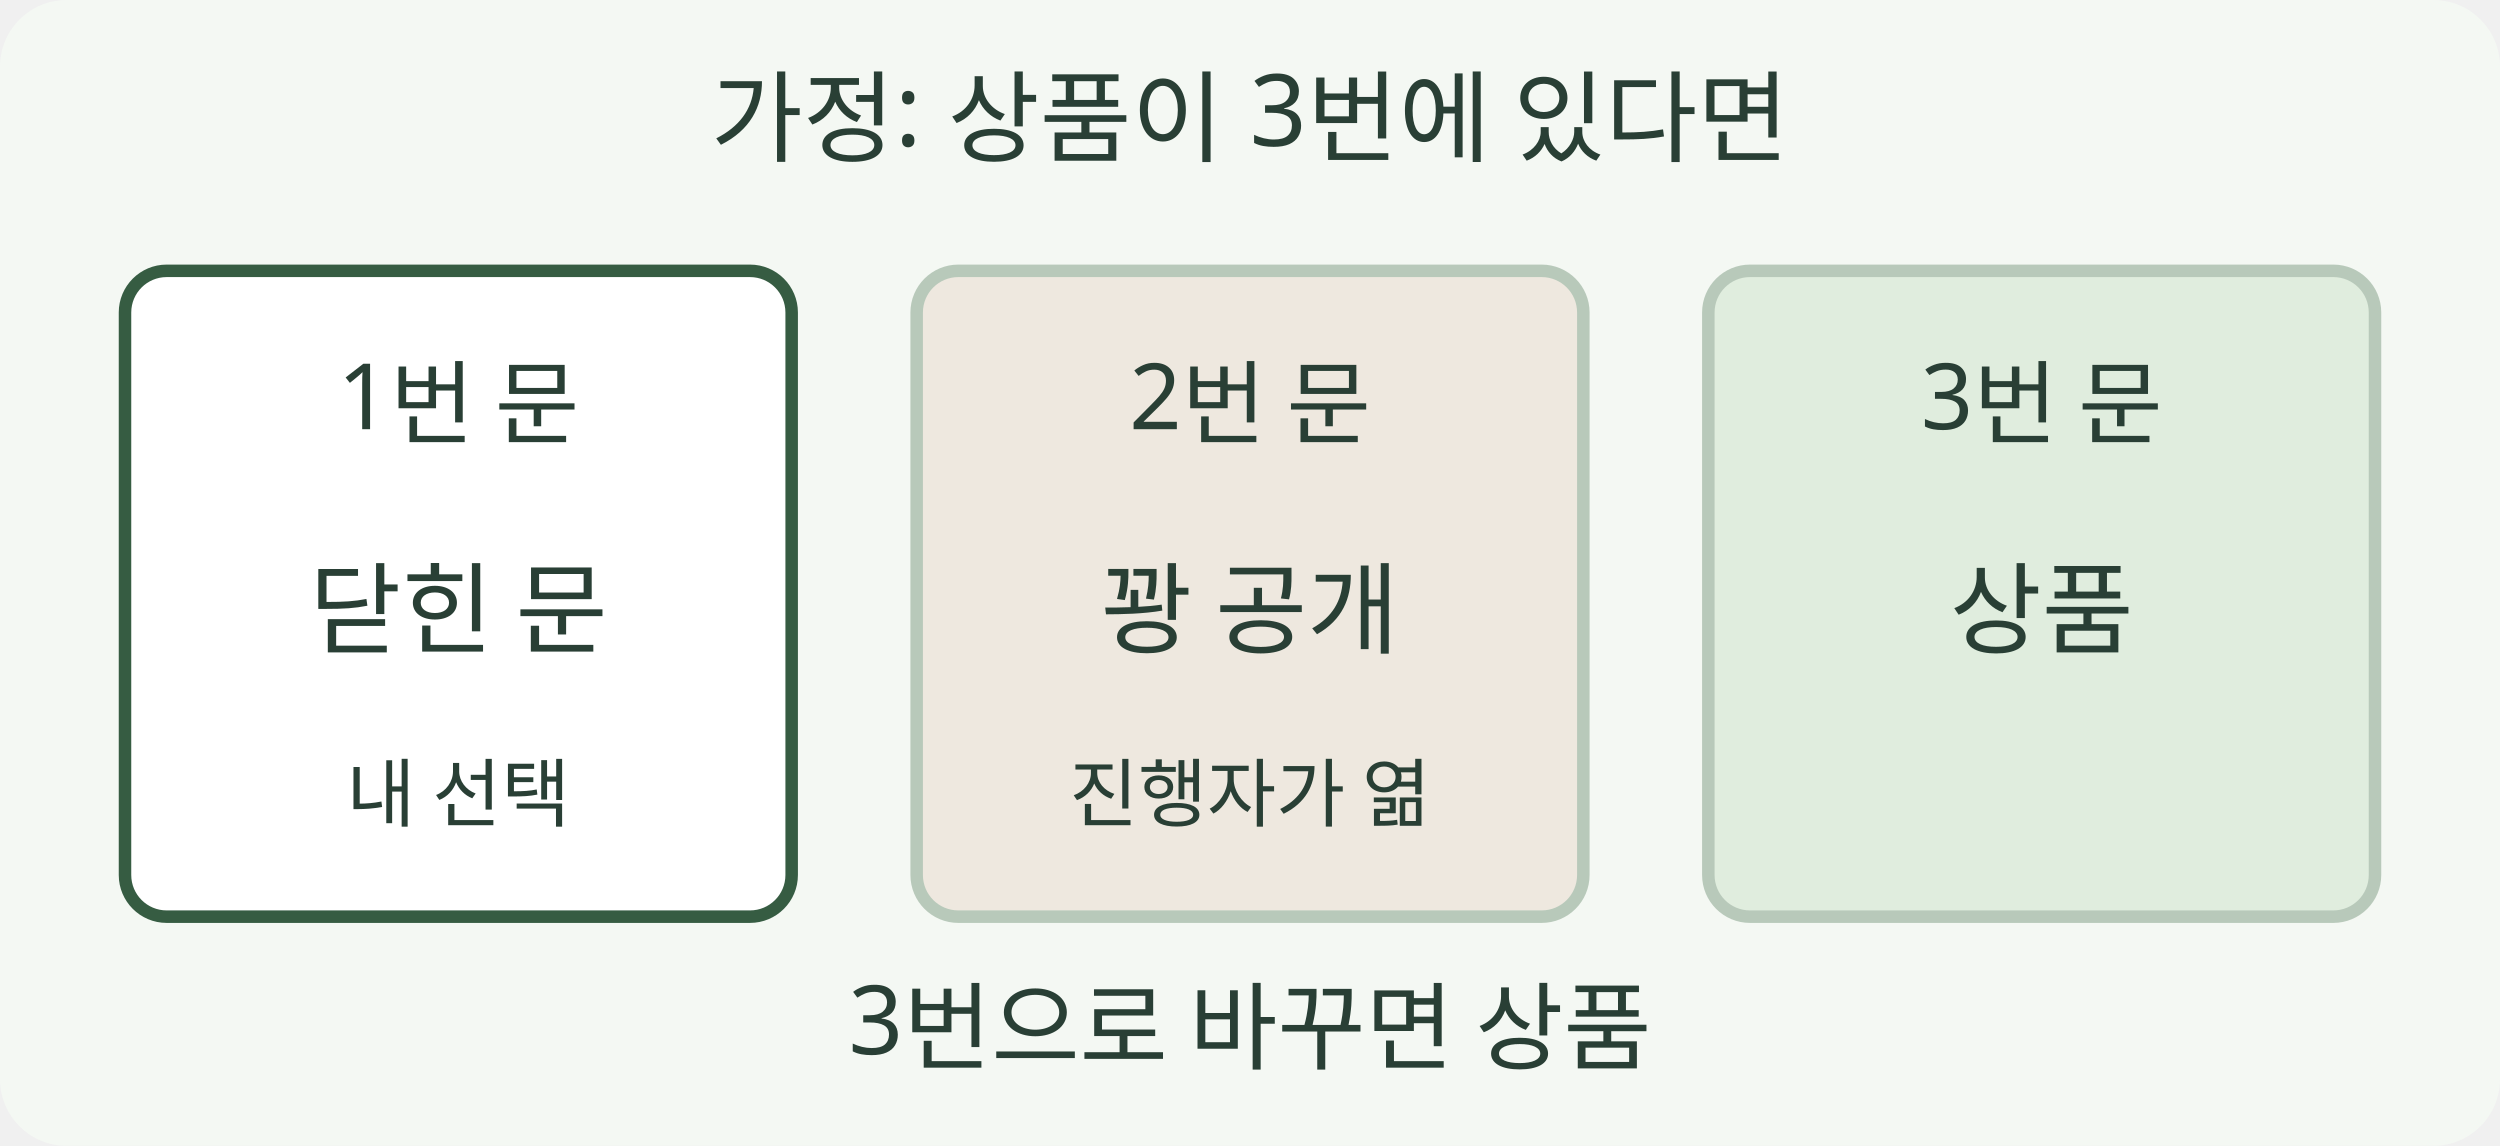
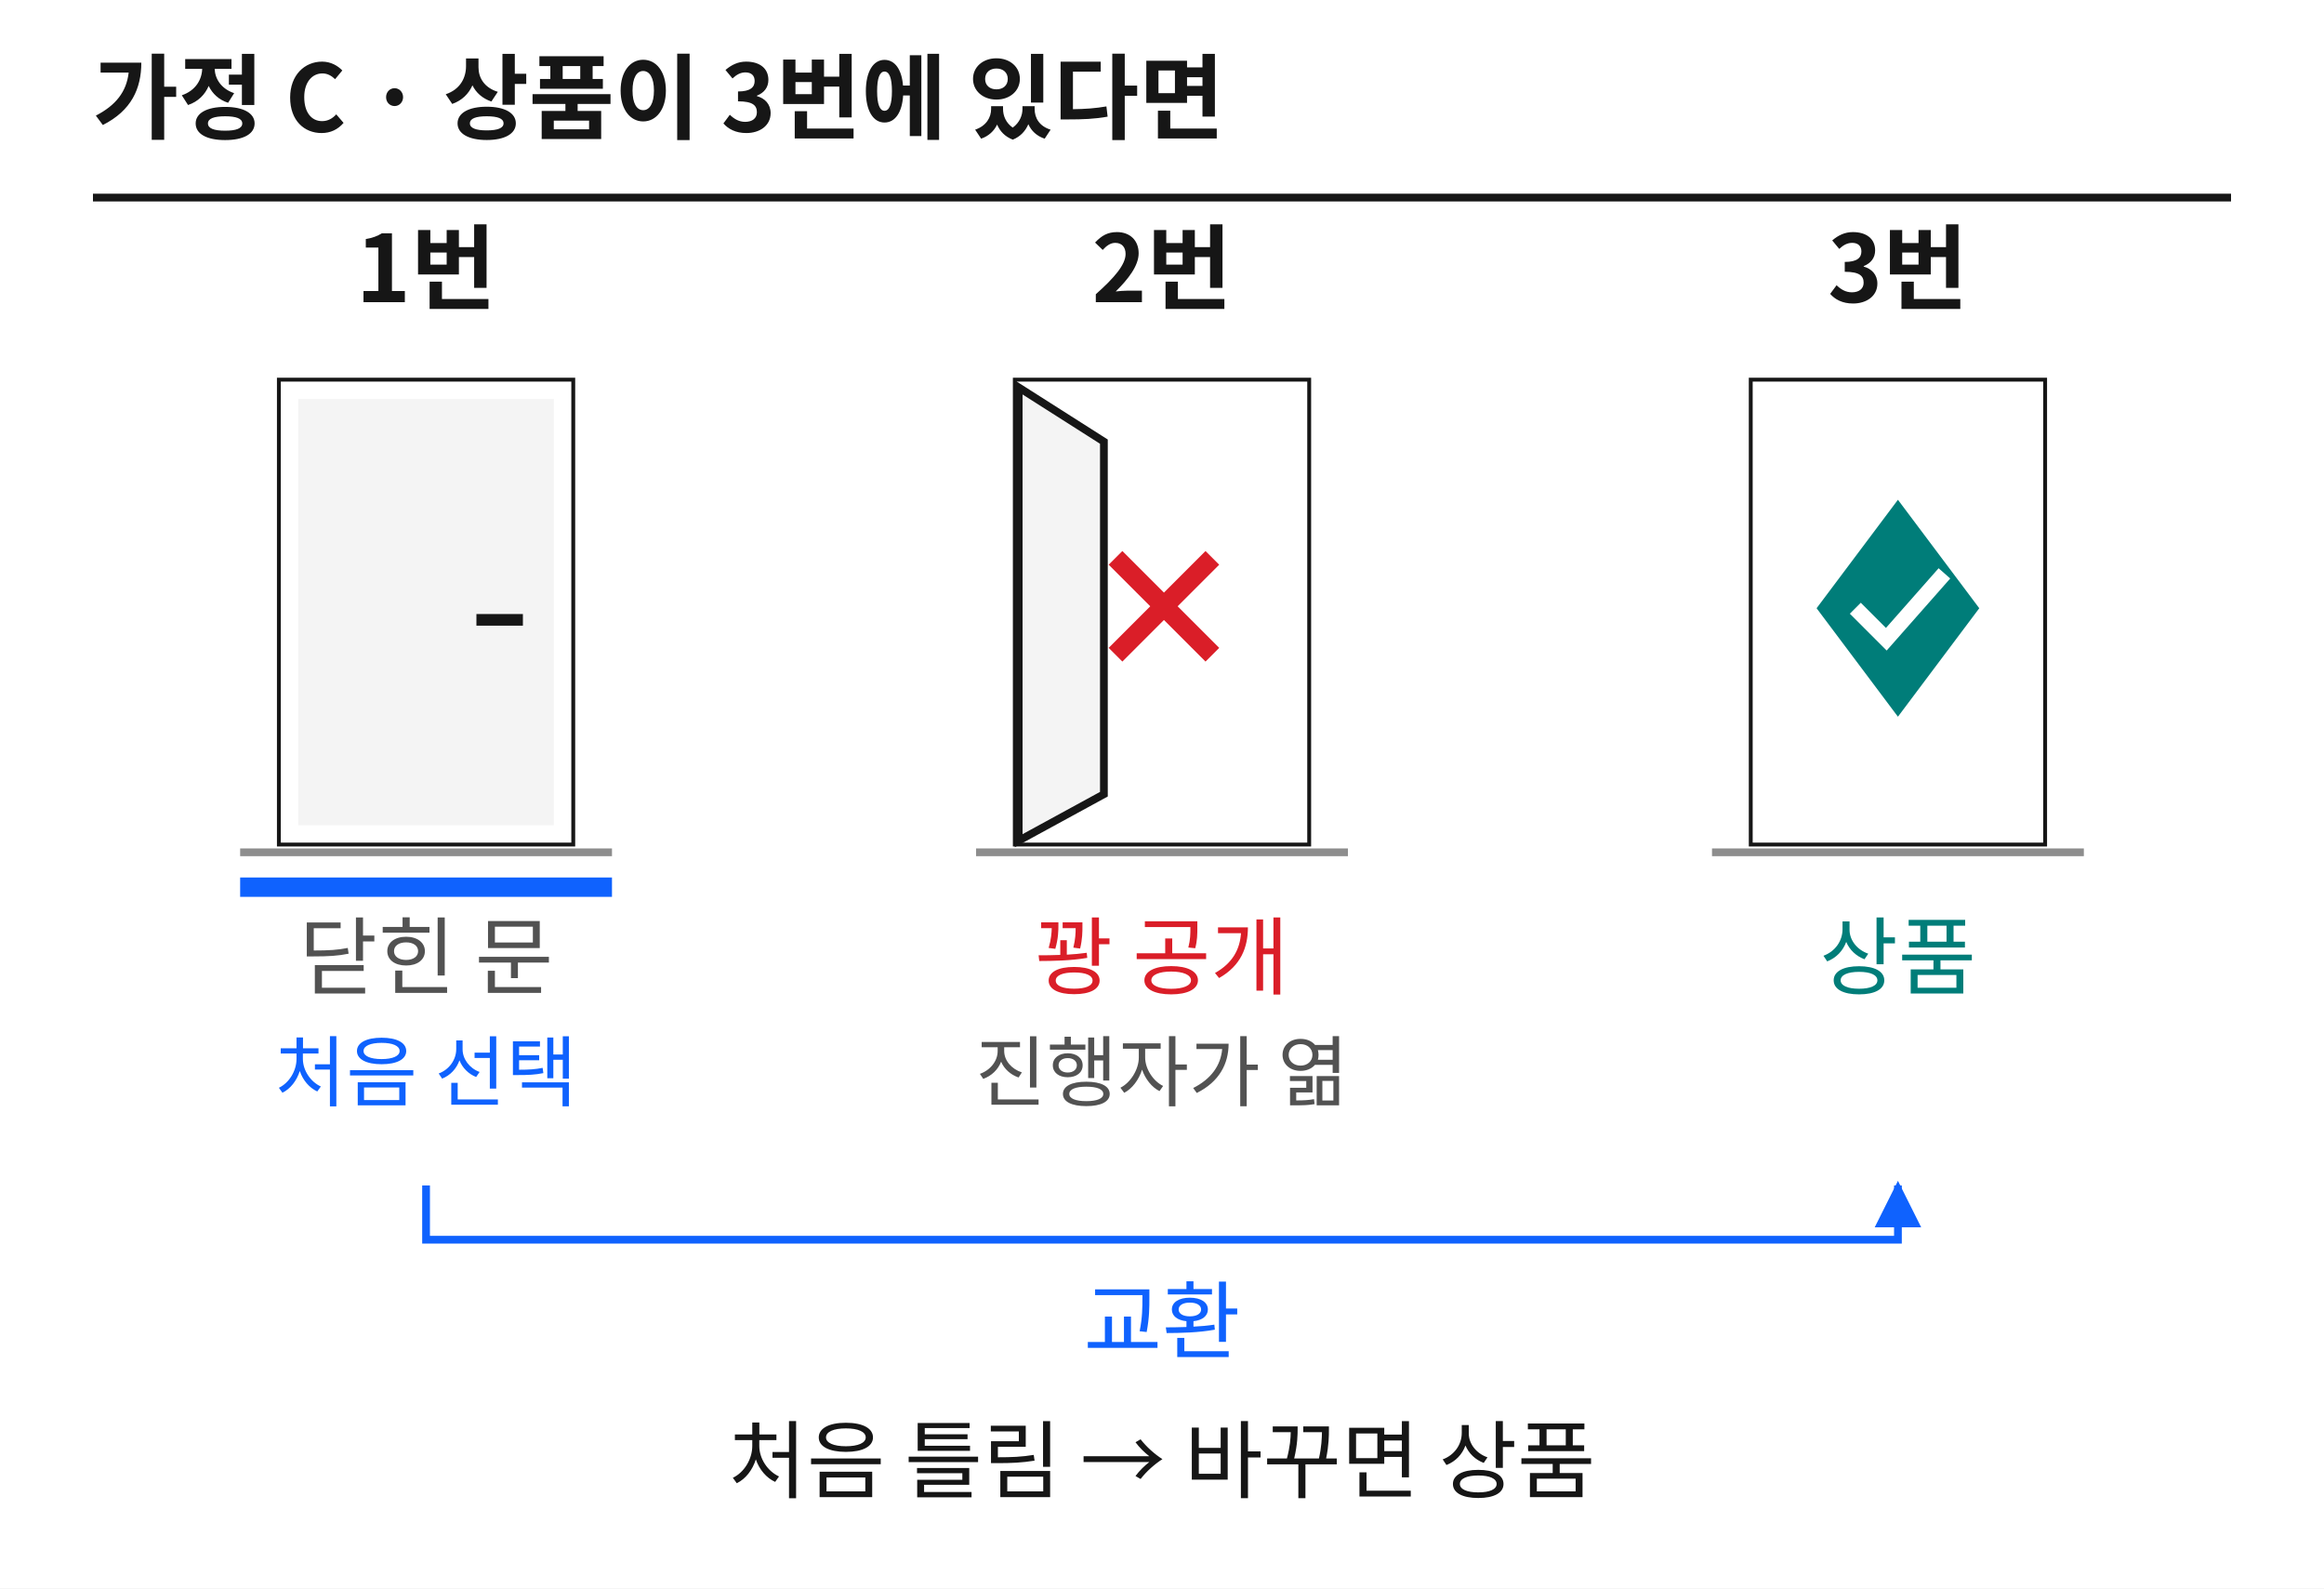
- <svg xmlns="http://www.w3.org/2000/svg" viewBox="0 0 600 275" role="img" aria-labelledby="title desc">
-   <rect width="600" height="275" rx="16" fill="#f4f8f3" />
-   <g font-family="system-ui,Malgun Gothic,sans-serif" fill="#293f35">
-     <text x="300" y="37" font-size="24" text-anchor="middle">가정: 상품이 3번에 있다면</text>
-     <rect x="30" y="65" width="160" height="155" rx="10" fill="#fff" stroke="#365c42" stroke-width="3" />
-     <text x="110" y="103" font-size="22" text-anchor="middle">1번 문</text>
-     <text x="110" y="155" font-size="24" text-anchor="middle">닫힌 문</text>
-     <text x="110" y="197" font-size="18" text-anchor="middle">내 선택</text>
-     <rect x="220" y="65" width="160" height="155" rx="10" fill="#eee8df" stroke="#b8c9ba" stroke-width="3" />
-     <text x="300" y="103" font-size="22" text-anchor="middle">2번 문</text>
-     <text x="300" y="155" font-size="24" text-anchor="middle">꽝 공개</text>
-     <text x="300" y="197" font-size="18" text-anchor="middle">진행자가 엶</text>
-     <rect x="410" y="65" width="160" height="155" rx="10" fill="#e0edde" stroke="#b8c9ba" stroke-width="3" />
-     <text x="490" y="103" font-size="22" text-anchor="middle">3번 문</text>
-     <text x="490" y="155" font-size="24" text-anchor="middle">상품</text>
-     <text x="490" y="197" font-size="18" text-anchor="middle" />
-     <text x="300" y="253" font-size="23" text-anchor="middle">3번으로 바꾸면 상품</text>
+ <svg xmlns="http://www.w3.org/2000/svg" viewBox="0 0 600 410" role="img" aria-labelledby="title desc">
+   <defs>
+     <pattern id="hatch" width="8" height="8" patternUnits="userSpaceOnUse">
+       <rect width="8" height="8" fill="#f4f4f4" />
+       <path d="M-2 2L2-2M0 8L8 0M6 10L10 6" stroke="#8d8d8d" stroke-width="1" />
+     </pattern>
+     <marker id="arrow" viewBox="0 0 10 10" refX="9" refY="5" markerWidth="6" markerHeight="6" orient="auto">
+       <path d="M0 0L10 5L0 10Z" fill="#0f62fe" />
+     </marker>
+   </defs>
+   <rect width="600" height="410" fill="#fff" />
+   <g font-family="IBM Plex Sans,Noto Sans KR,Noto Sans CJK KR,system-ui,sans-serif" fill="#161616">
+     <text x="24" y="34" font-size="24" fill="#161616" text-anchor="start" font-weight="600">가정 C · 상품이 3번에 있다면</text>
+     <path d="M24 51H576" stroke="#161616" stroke-width="2" />
+     <g transform="translate(50 88) scale(1)">
+       <rect x="22" y="10" width="76" height="120" fill="#ffffff" stroke="#161616" />
+       <rect x="27" y="15" width="66" height="110" fill="#f4f4f4" />
+       <path d="M73 72H85" stroke="#161616" stroke-width="3" />
+       <path d="M12 132H108" stroke="#8d8d8d" stroke-width="2" />
+       <path d="M12 141H108" stroke="#0f62fe" stroke-width="5" />
+     </g>
+     <text x="110" y="78" font-size="24" fill="#161616" text-anchor="middle" font-weight="600">1번</text>
+     <text x="110" y="255" font-size="22" fill="#525252" text-anchor="middle" font-weight="400">닫힌 문</text>
+     <text x="110" y="284" font-size="20" fill="#0f62fe" text-anchor="middle" font-weight="400">처음 선택</text>
+     <g transform="translate(240 88) scale(1)">
+       <rect x="22" y="10" width="76" height="120" fill="#ffffff" stroke="#161616" />
+       <path d="M48 56l25 25m0-25L48 81" stroke="#da1e28" stroke-width="5" />
+       <path d="M23 12l22 14v91l-22 12z" fill="#f4f4f4" stroke="#161616" stroke-width="2" />
+       <path d="M12 132H108" stroke="#8d8d8d" stroke-width="2" />
+     </g>
+     <text x="300" y="78" font-size="24" fill="#161616" text-anchor="middle" font-weight="600">2번</text>
+     <text x="300" y="255" font-size="22" fill="#da1e28" text-anchor="middle" font-weight="400">꽝 공개</text>
+     <text x="300" y="284" font-size="20" fill="#525252" text-anchor="middle" font-weight="400">진행자가 엶</text>
+     <g transform="translate(430 88) scale(1)">
+       <rect x="22" y="10" width="76" height="120" fill="#ffffff" stroke="#161616" />
+       <path d="M60 41l21 28-21 28-21-28z" fill="#007d79" />
+       <path d="M49 69l8 8 15-17" fill="none" stroke="#fff" stroke-width="4" />
+       <path d="M12 132H108" stroke="#8d8d8d" stroke-width="2" />
+     </g>
+     <text x="490" y="78" font-size="24" fill="#161616" text-anchor="middle" font-weight="600">3번</text>
+     <text x="490" y="255" font-size="22" fill="#007d79" text-anchor="middle" font-weight="400">상품</text>
+     <text x="490" y="284" font-size="20" fill="#525252" text-anchor="middle" font-weight="400" />
+     <path d="M110 306V320H490V306" stroke="#0f62fe" stroke-width="2" fill="none" marker-end="url(#arrow)" />
+     <text x="300.0" y="349" font-size="22" fill="#0f62fe" text-anchor="middle" font-weight="400">교환</text>
+     <text x="300" y="385" font-size="22" fill="#161616" text-anchor="middle" font-weight="400">처음 틀림 → 바꾸면 상품</text>
  </g>
</svg>
